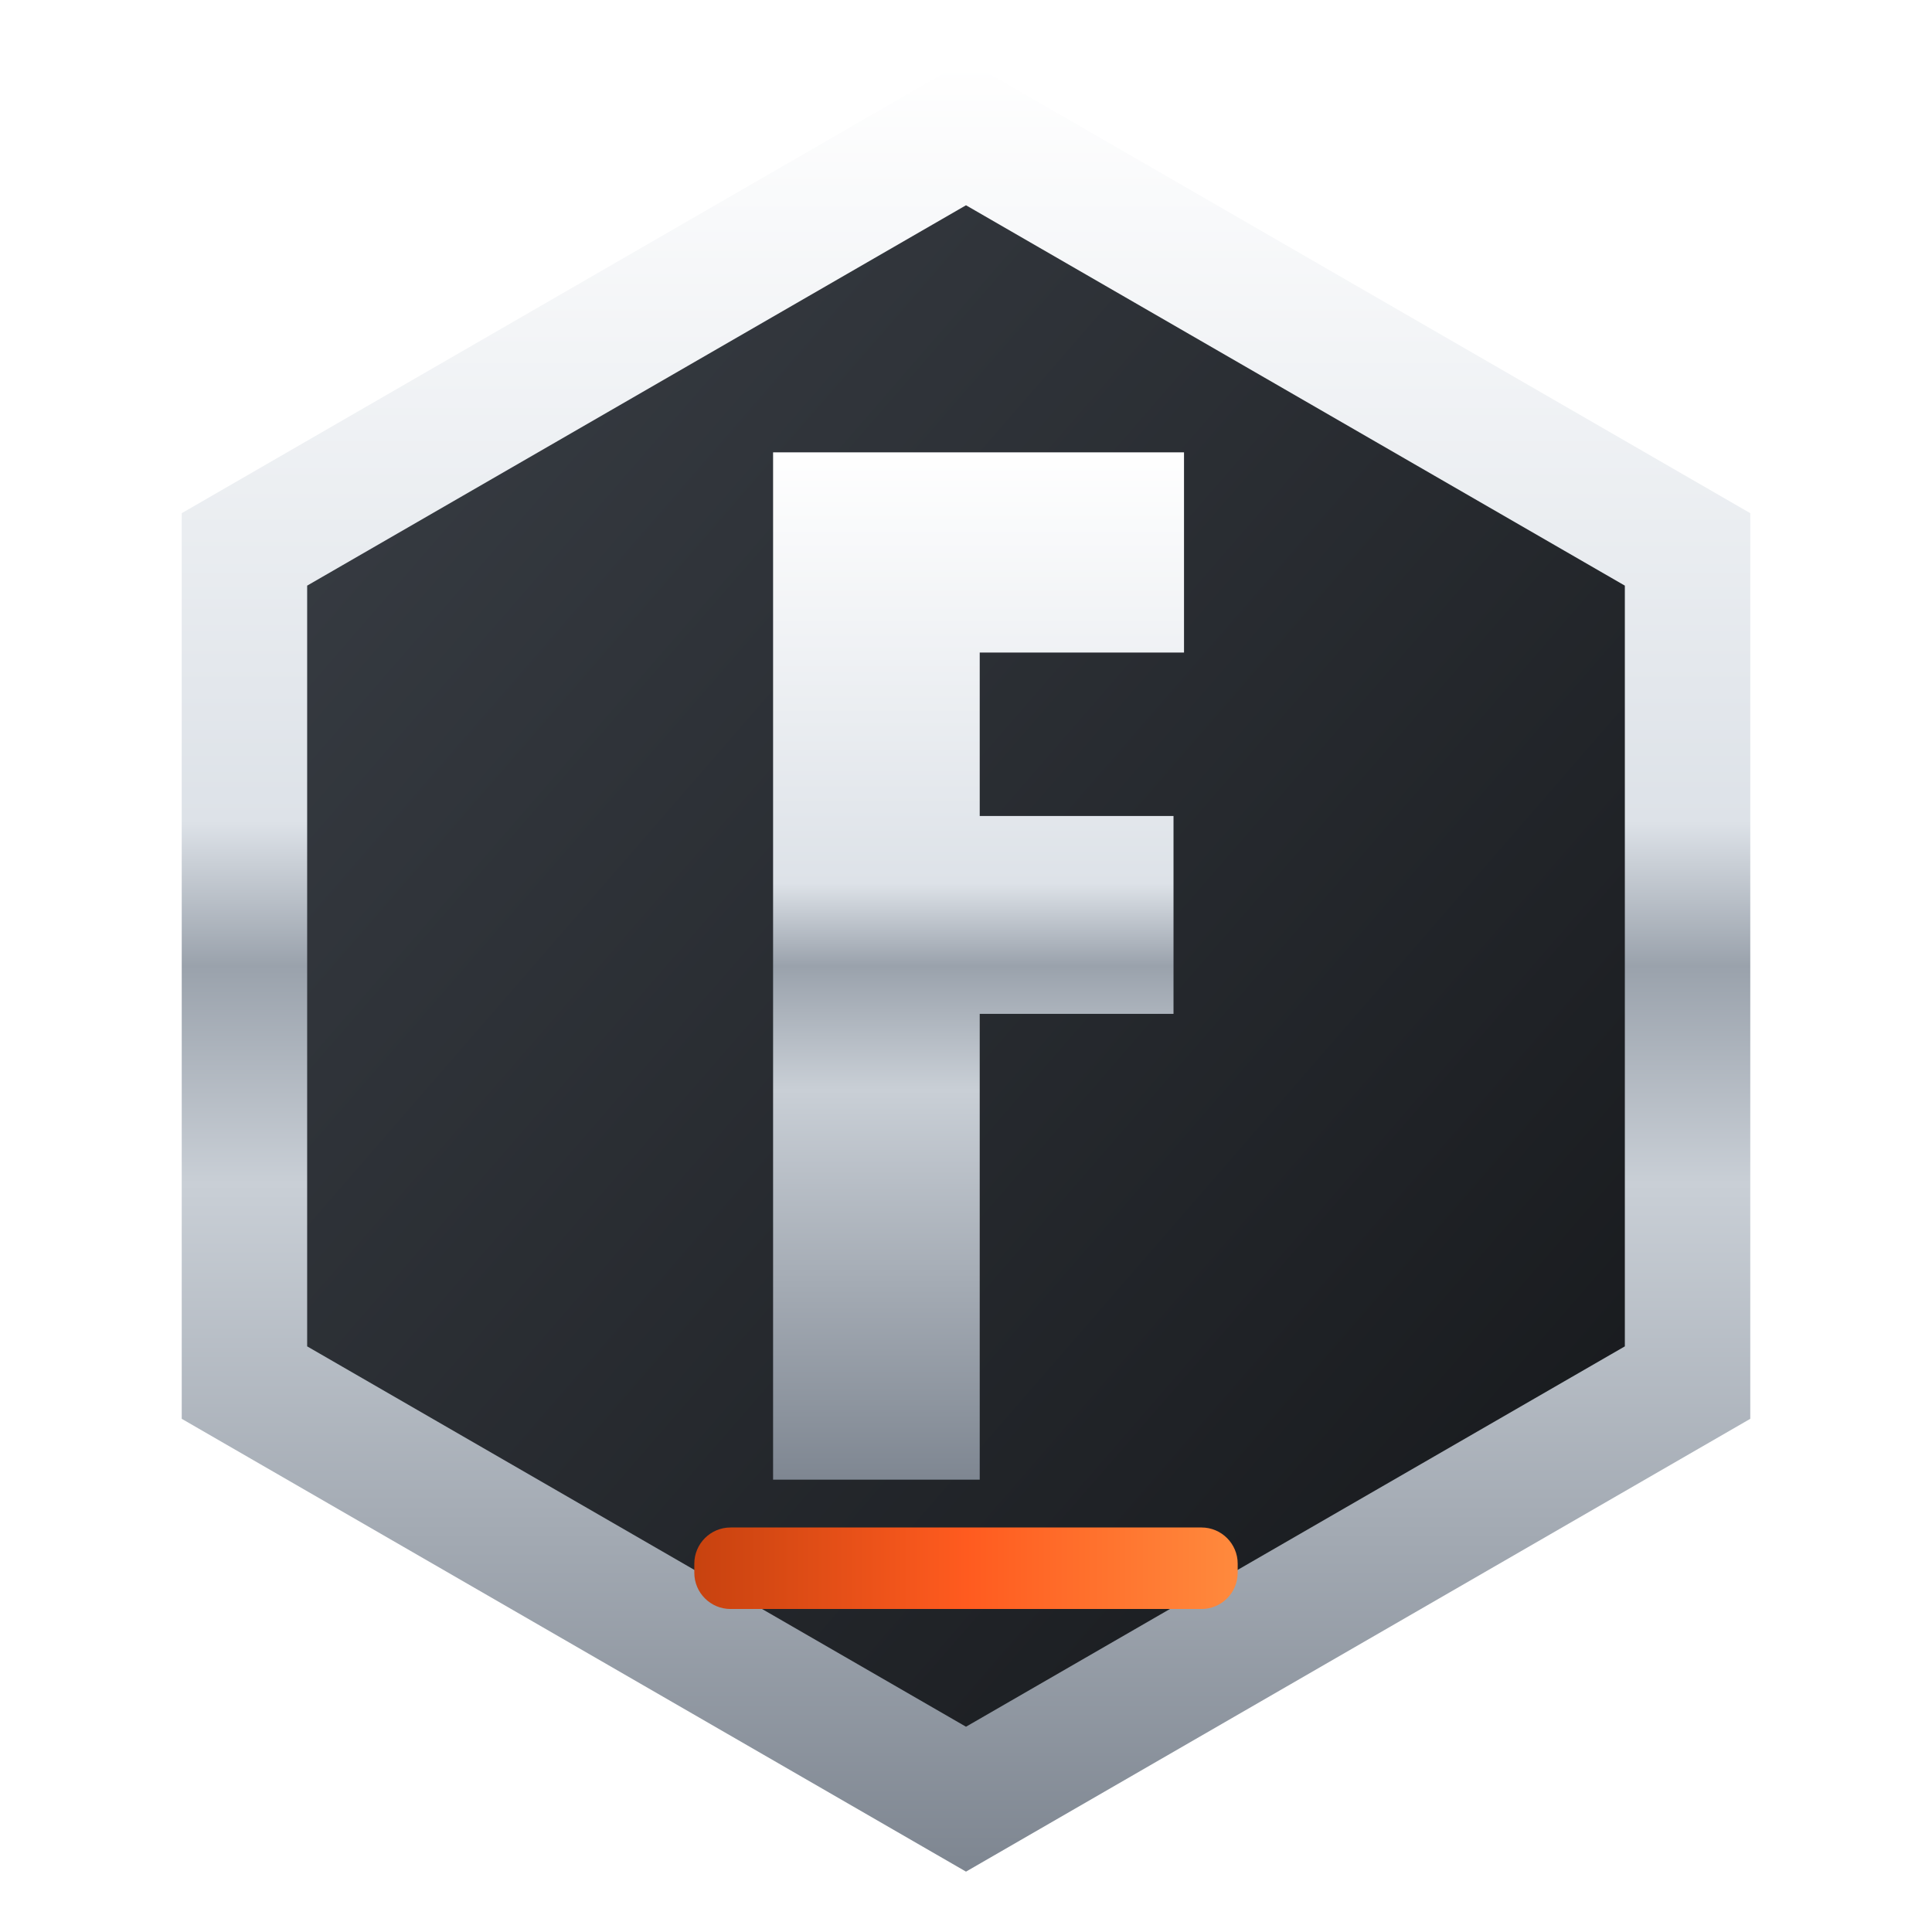
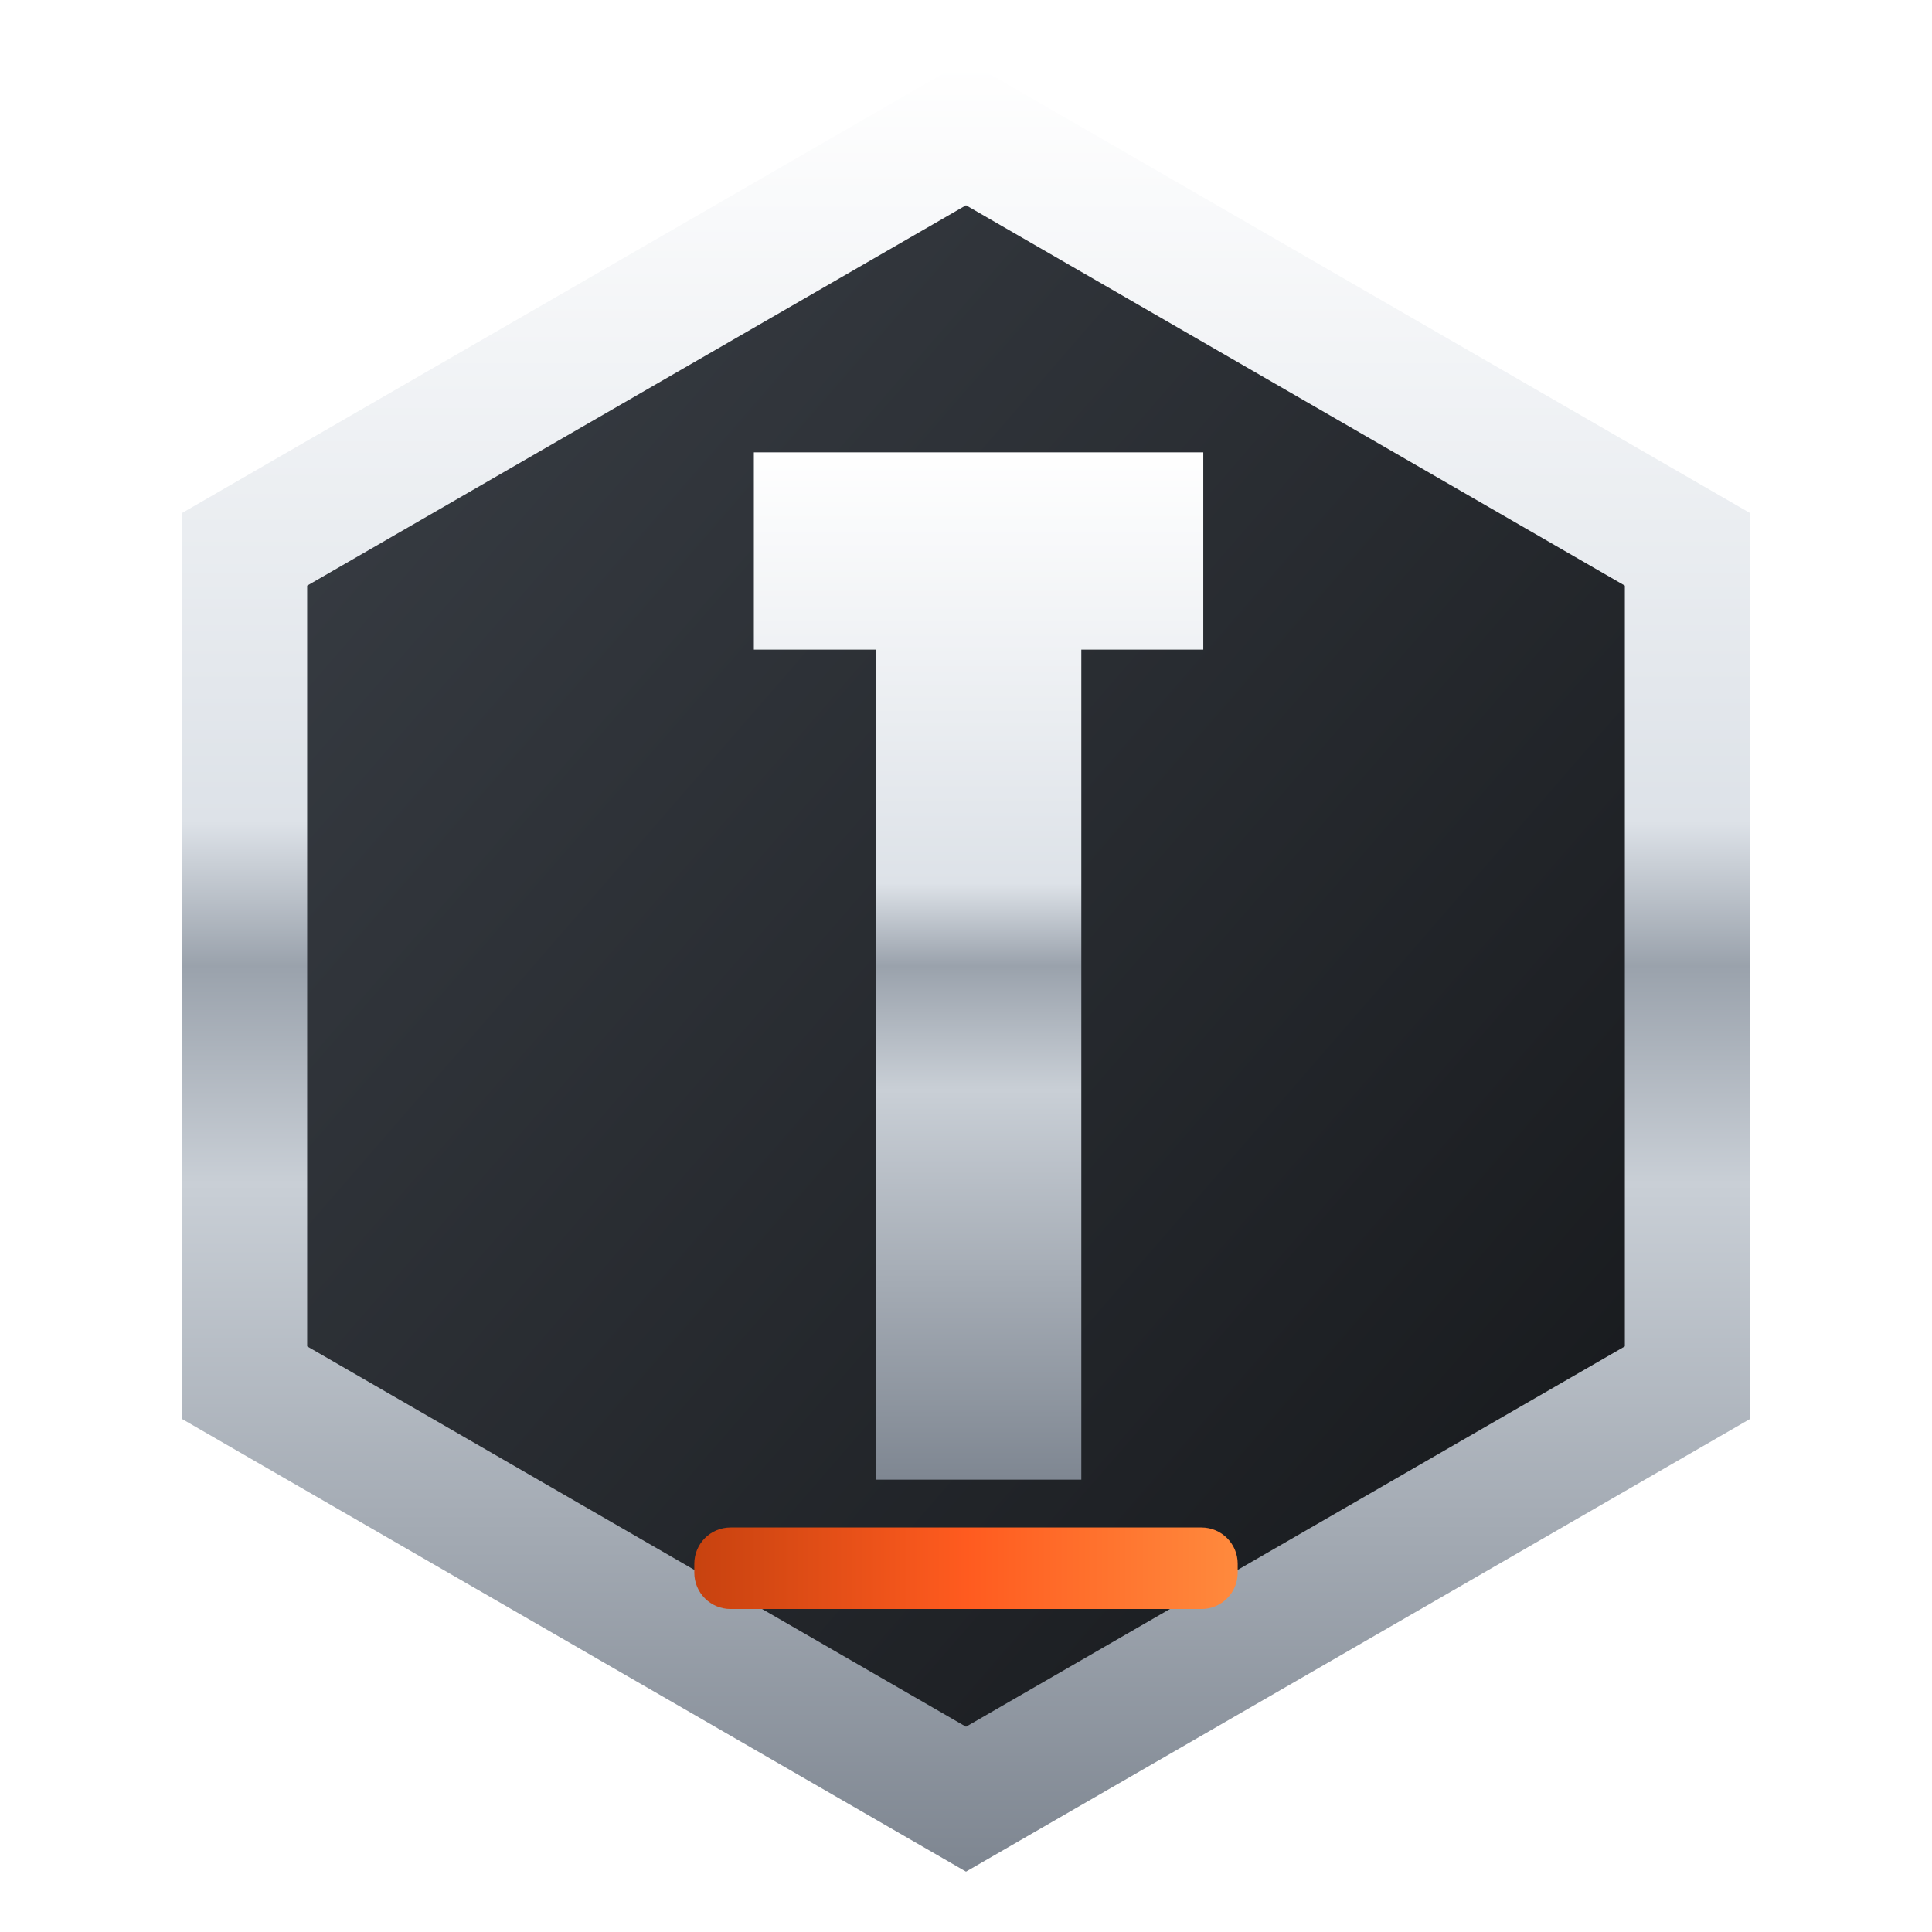
<svg xmlns="http://www.w3.org/2000/svg" viewBox="0 0 256 256" width="256" height="256">
  <defs>
    <linearGradient id="steel" x1="0" y1="0" x2="0" y2="1">
      <stop offset="0" stop-color="#FFFFFF" />
      <stop offset=".42" stop-color="#DDE2E8" />
      <stop offset=".5" stop-color="#9AA2AC" />
      <stop offset=".62" stop-color="#C9CFD6" />
      <stop offset="1" stop-color="#7E8691" />
    </linearGradient>
    <linearGradient id="steelDark" x1="0" y1="0" x2="1" y2="1">
      <stop offset="0" stop-color="#3A3F46" />
      <stop offset="1" stop-color="#15171A" />
    </linearGradient>
    <linearGradient id="ember" x1="0" y1="0" x2="1" y2="0">
      <stop offset="0" stop-color="#C7420F" />
      <stop offset=".5" stop-color="#FF5B1F" />
      <stop offset="1" stop-color="#FF8A3D" />
    </linearGradient>
  </defs>
  <g>
    <path d="M128.00,8.00 L231.92,68.00 L231.92,188.00 L128.00,248.00 L24.08,188.00 L24.08,68.00 Z" fill="url(#steel)" />
    <path d="M128.00,27.20 L215.30,77.60 L215.30,178.40 L128.00,228.80 L40.70,178.40 L40.70,77.60 Z" fill="url(#steelDark)" />
-     <path d="M102.438 196.062V59.938H156.888V86.466H129.818V108.123H155.496V134.342H129.818V196.062Z" fill="url(#steel)" />
+     <path d="M116.05 196.06V86.08H99.89V59.94H159.44V86.08H143.28V196.06Z" fill="url(#steel)" />
    <rect x="92.00" y="202.40" width="72.00" height="10.80" rx="4.80" fill="url(#ember)" />
  </g>
</svg>
